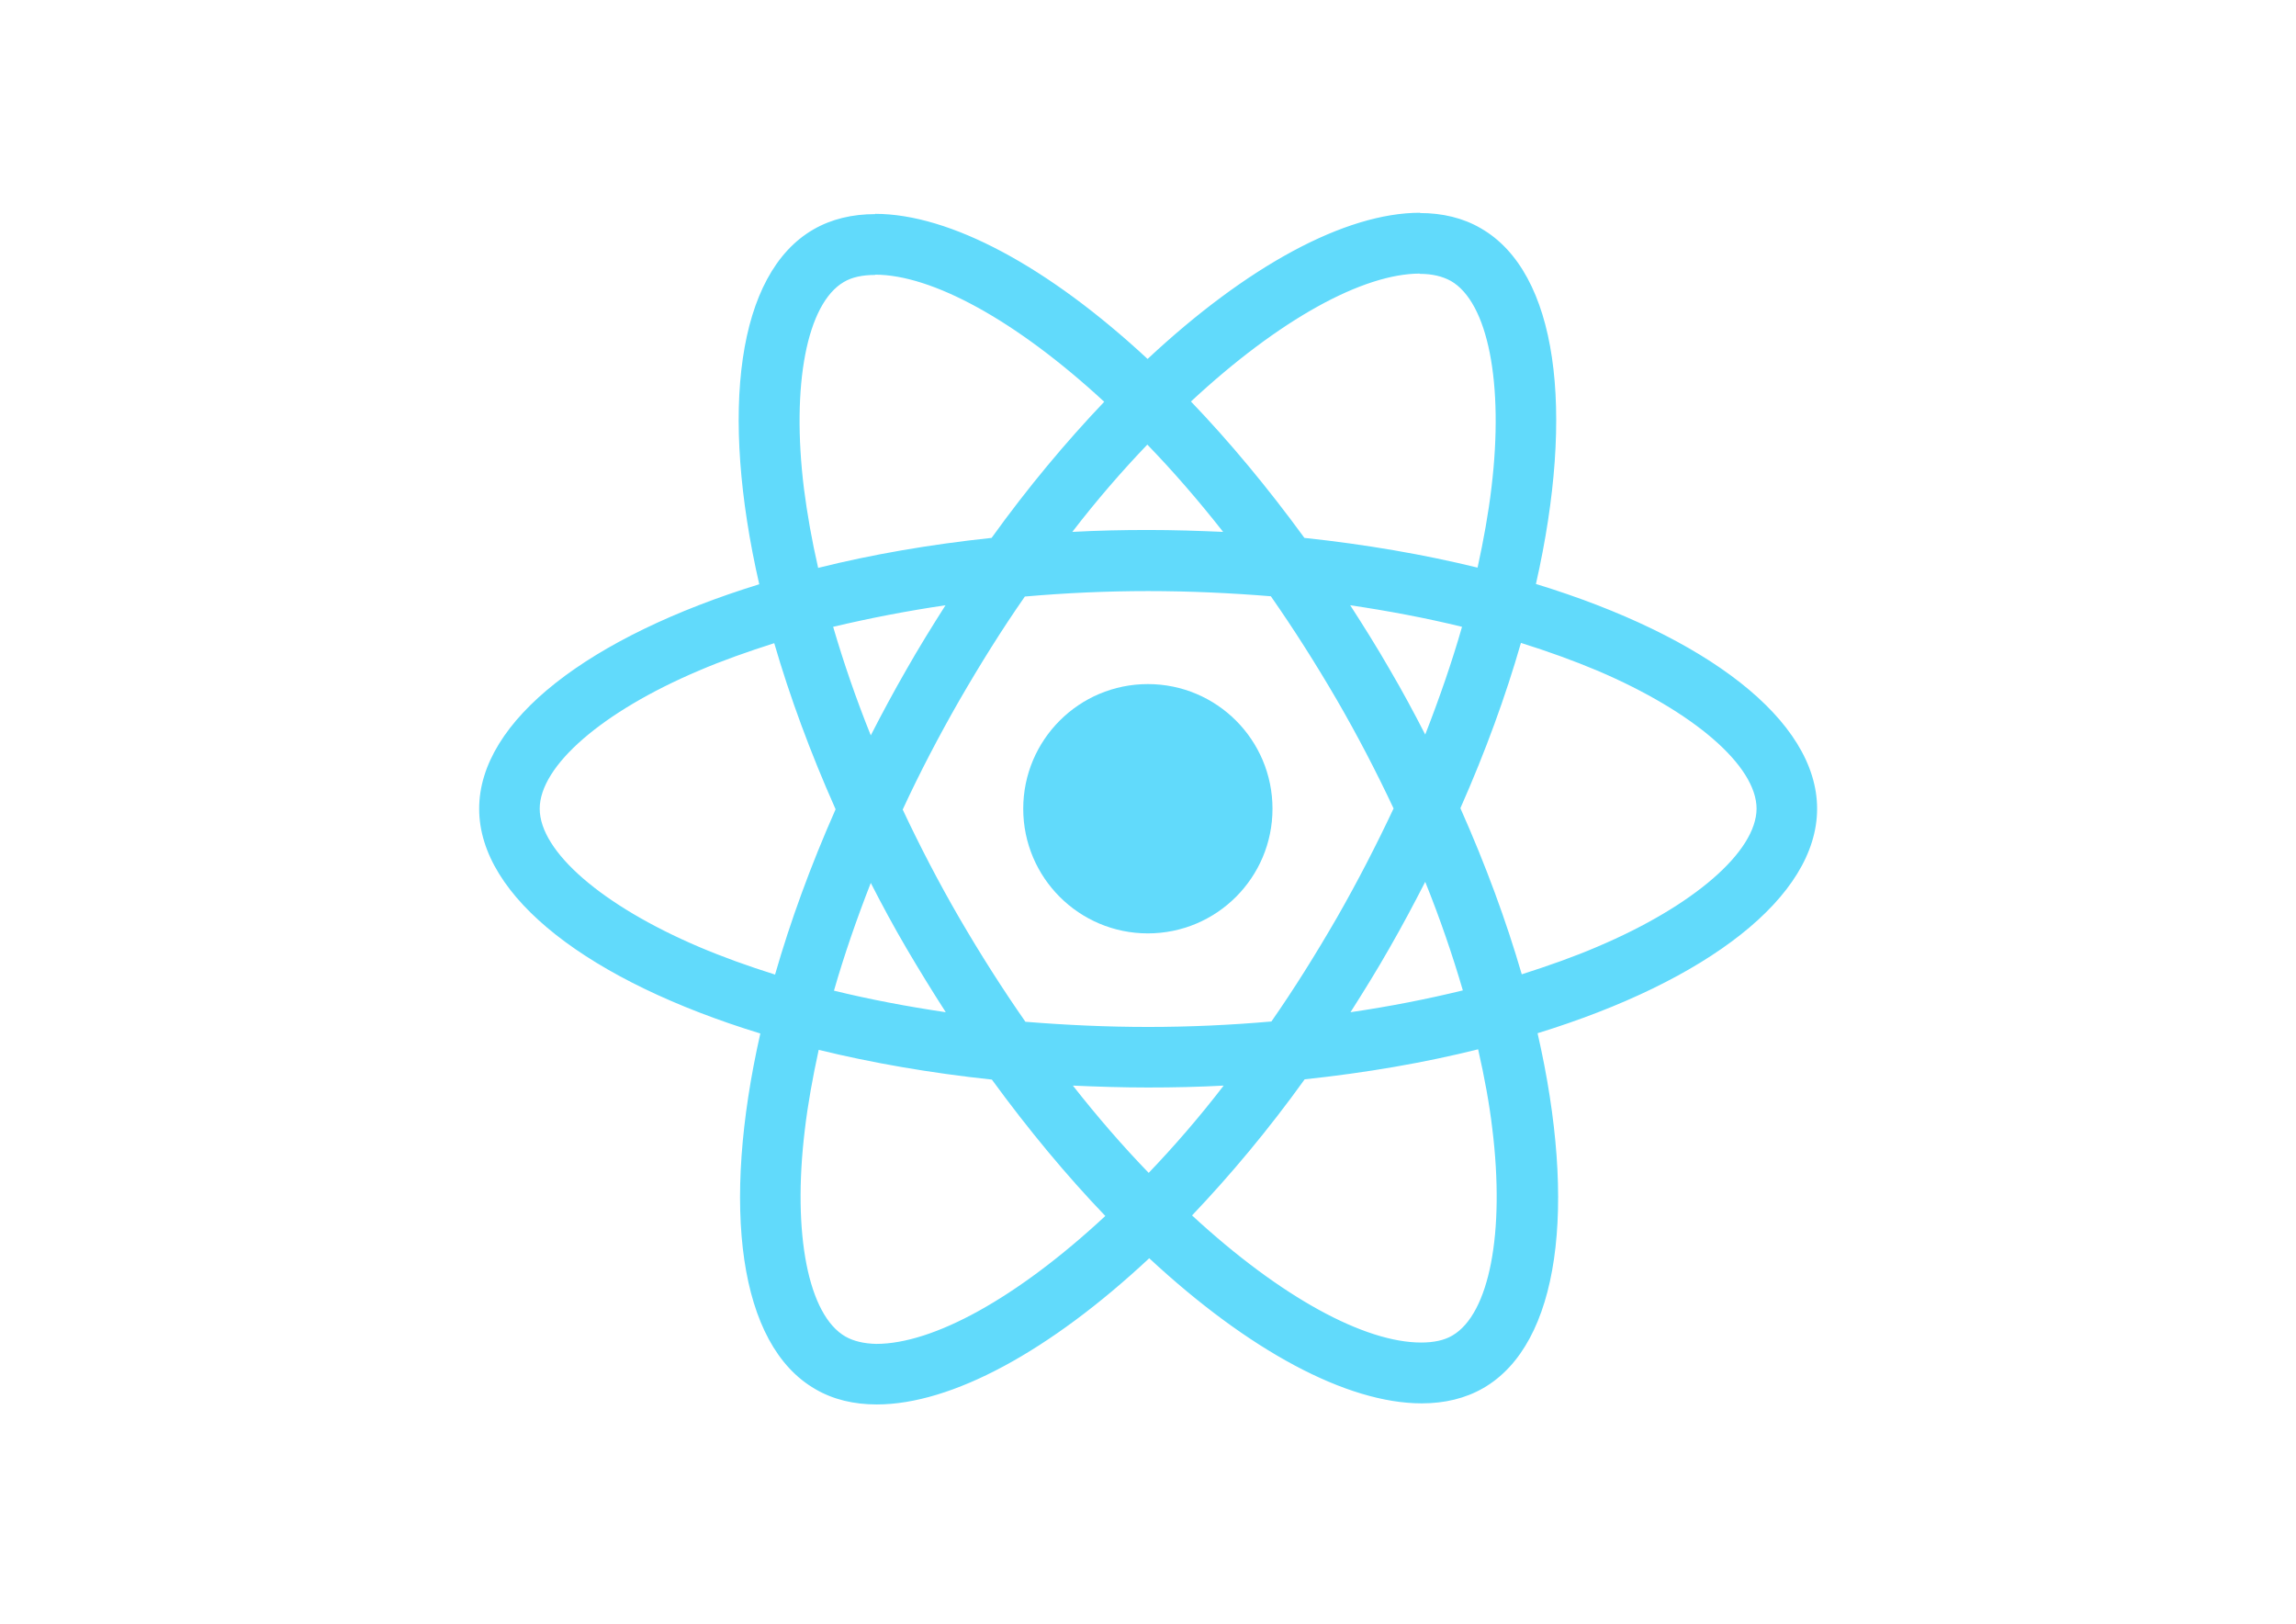
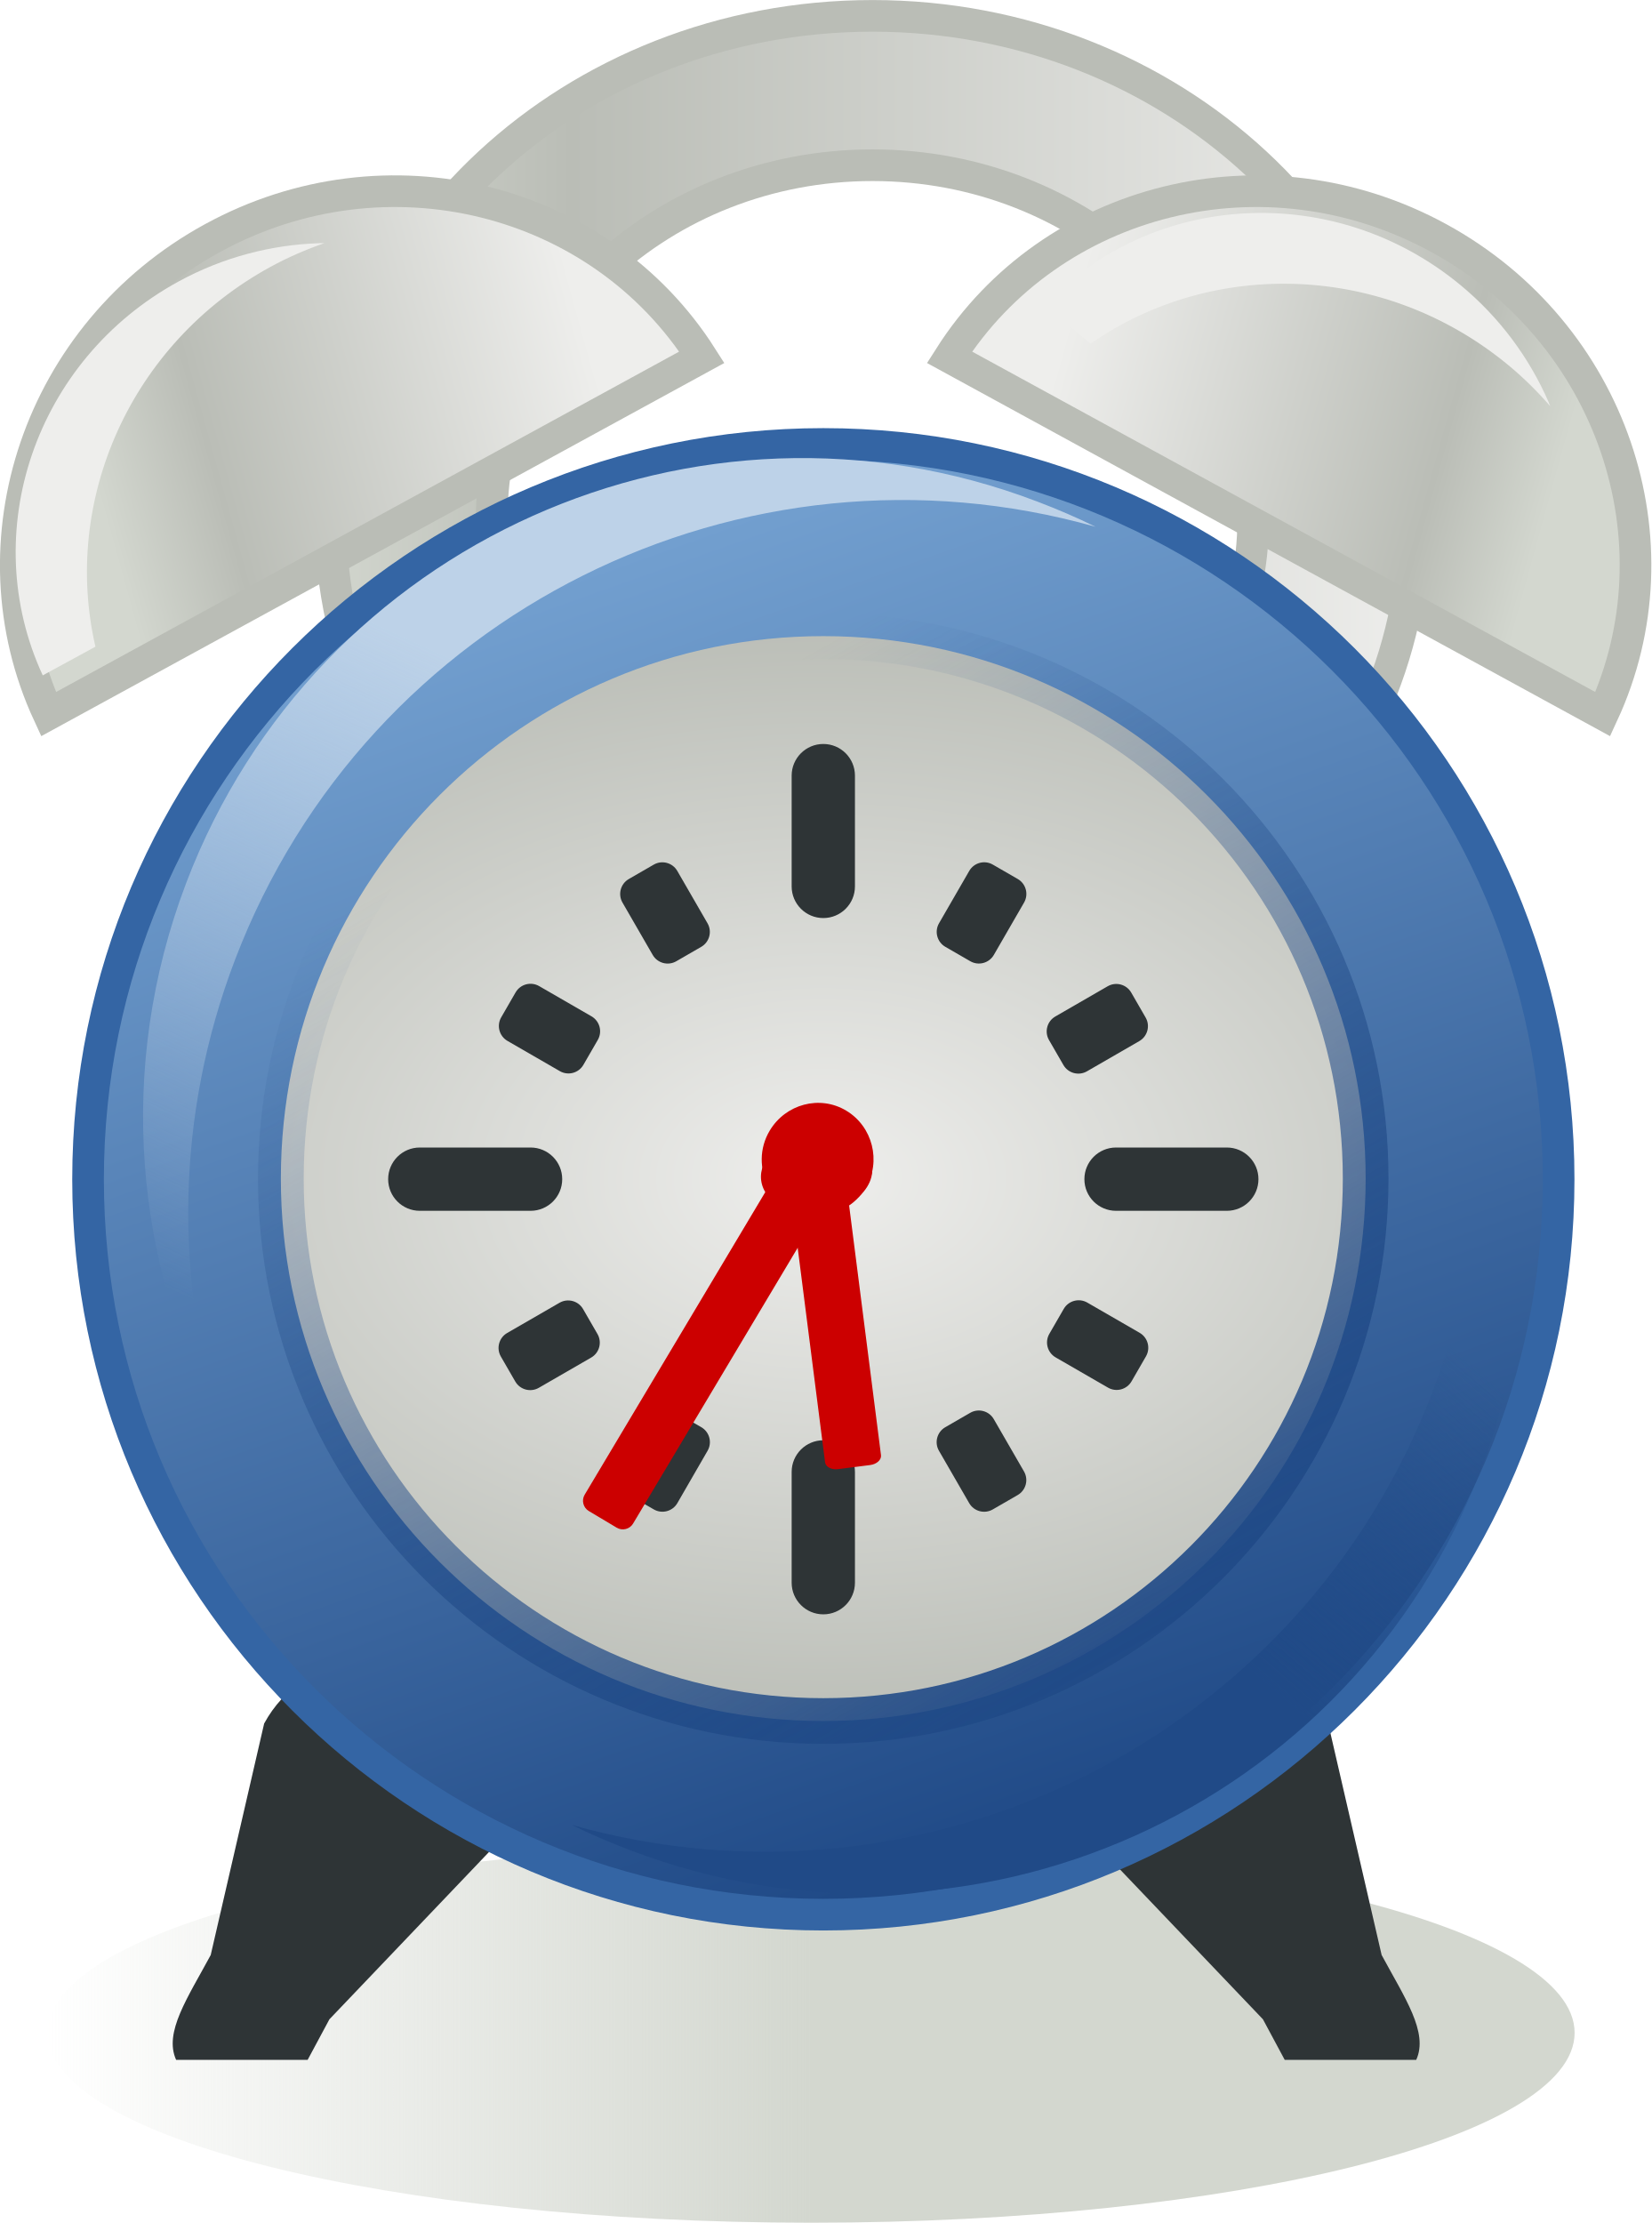
- <svg xmlns="http://www.w3.org/2000/svg" viewBox="0 0 841.9 595.3">
-   <g fill="#61DAFB">
-     <path d="M666.3 296.5c0-32.5-40.7-63.3-103.1-82.4 14.4-63.6 8-114.2-20.2-130.4-6.5-3.8-14.1-5.6-22.4-5.6v22.3c4.6 0 8.3.9 11.4 2.6 13.6 7.8 19.5 37.5 14.9 75.7-1.1 9.4-2.9 19.3-5.1 29.4-19.6-4.8-41-8.5-63.5-10.9-13.5-18.5-27.5-35.3-41.6-50 32.6-30.3 63.2-46.9 84-46.9V78c-27.5 0-63.5 19.6-99.9 53.6-36.4-33.8-72.4-53.2-99.9-53.2v22.3c20.7 0 51.4 16.5 84 46.6-14 14.7-28 31.4-41.3 49.9-22.6 2.4-44 6.1-63.6 11-2.3-10-4-19.7-5.2-29-4.7-38.2 1.1-67.9 14.6-75.8 3-1.8 6.9-2.6 11.5-2.6V78.5c-8.4 0-16 1.8-22.6 5.6-28.1 16.2-34.4 66.7-19.9 130.1-62.2 19.2-102.7 49.9-102.7 82.3 0 32.5 40.7 63.3 103.1 82.4-14.4 63.6-8 114.2 20.2 130.4 6.5 3.8 14.1 5.6 22.5 5.6 27.5 0 63.5-19.6 99.9-53.6 36.4 33.8 72.4 53.2 99.9 53.2 8.4 0 16-1.8 22.6-5.6 28.1-16.2 34.4-66.7 19.9-130.1 62-19.1 102.5-49.9 102.5-82.3zm-130.2-66.7c-3.7 12.9-8.3 26.2-13.5 39.5-4.1-8-8.4-16-13.1-24-4.6-8-9.5-15.8-14.4-23.4 14.2 2.1 27.9 4.7 41 7.9zm-45.8 106.5c-7.8 13.5-15.8 26.3-24.1 38.2-14.9 1.3-30 2-45.2 2-15.1 0-30.2-.7-45-1.9-8.3-11.9-16.4-24.6-24.2-38-7.6-13.1-14.5-26.4-20.8-39.8 6.2-13.4 13.2-26.8 20.7-39.9 7.8-13.5 15.8-26.3 24.1-38.2 14.9-1.3 30-2 45.2-2 15.1 0 30.2.7 45 1.9 8.3 11.9 16.4 24.6 24.2 38 7.6 13.1 14.5 26.4 20.8 39.8-6.3 13.4-13.2 26.8-20.7 39.9zm32.3-13c5.4 13.4 10 26.8 13.8 39.8-13.1 3.2-26.9 5.9-41.2 8 4.9-7.7 9.8-15.6 14.4-23.7 4.6-8 8.9-16.1 13-24.1zM421.2 430c-9.3-9.6-18.6-20.3-27.8-32 9 .4 18.2.7 27.5.7 9.4 0 18.7-.2 27.8-.7-9 11.7-18.3 22.4-27.5 32zm-74.4-58.9c-14.2-2.1-27.9-4.7-41-7.9 3.7-12.9 8.3-26.2 13.5-39.5 4.1 8 8.4 16 13.1 24 4.7 8 9.5 15.8 14.4 23.4zM420.7 163c9.3 9.6 18.6 20.3 27.8 32-9-.4-18.2-.7-27.5-.7-9.4 0-18.7.2-27.8.7 9-11.7 18.3-22.4 27.5-32zm-74 58.9c-4.9 7.7-9.8 15.6-14.4 23.7-4.6 8-8.9 16-13 24-5.4-13.4-10-26.8-13.8-39.8 13.1-3.1 26.9-5.8 41.2-7.9zm-90.5 125.2c-35.4-15.1-58.3-34.9-58.3-50.6 0-15.7 22.9-35.6 58.3-50.6 8.6-3.7 18-7 27.7-10.1 5.7 19.6 13.2 40 22.5 60.9-9.2 20.8-16.6 41.1-22.2 60.6-9.9-3.1-19.3-6.5-28-10.2zM310 490c-13.6-7.8-19.5-37.5-14.9-75.7 1.1-9.4 2.9-19.3 5.1-29.4 19.6 4.8 41 8.5 63.5 10.9 13.5 18.5 27.5 35.3 41.6 50-32.6 30.3-63.2 46.9-84 46.9-4.5-.1-8.3-1-11.3-2.7zm237.2-76.2c4.7 38.2-1.1 67.9-14.6 75.8-3 1.8-6.9 2.6-11.5 2.6-20.7 0-51.4-16.5-84-46.6 14-14.7 28-31.4 41.3-49.9 22.6-2.4 44-6.1 63.6-11 2.3 10.1 4.1 19.8 5.2 29.1zm38.5-66.7c-8.6 3.7-18 7-27.7 10.1-5.7-19.6-13.2-40-22.5-60.9 9.2-20.8 16.6-41.1 22.2-60.6 9.9 3.1 19.3 6.5 28.1 10.2 35.4 15.1 58.3 34.9 58.3 50.6-.1 15.7-23 35.6-58.4 50.6zM320.8 78.4z" />
-     <circle cx="420.9" cy="296.5" r="45.7" />
-     <path d="M520.5 78.1z" />
+ <svg xmlns="http://www.w3.org/2000/svg" xmlns:xlink="http://www.w3.org/1999/xlink" id="svg61059" viewBox="0 0 128 172.3" version="1.1">
+   <defs id="defs61061">
+     <linearGradient id="linearGradient60936" y2="506.05" xlink:href="#linearGradient60924" gradientUnits="userSpaceOnUse" x2="243.12" gradientTransform="matrix(-2.4531 0 0 2.4531 1002.6 -822.3)" y1="510.36" x1="227.5" />
+     <linearGradient id="linearGradient60924">
+       <stop id="stop60926" style="stop-color:#d3d7cf" offset="0" />
+       <stop id="stop60932" style="stop-color:#babdb6" offset=".23" />
+       <stop id="stop60928" style="stop-color:#eeeeec" offset="1" />
+     </linearGradient>
+     <linearGradient id="linearGradient60930" y2="506.05" xlink:href="#linearGradient60924" gradientUnits="userSpaceOnUse" x2="243.12" gradientTransform="matrix(2.4531 0 0 2.4531 -226.81 -822.3)" y1="510.36" x1="227.5" />
+     <radialGradient id="radialGradient60765" gradientUnits="userSpaceOnUse" cy="588.49" cx="243.12" gradientTransform="matrix(1.5179 -.0000040661 .0000026788 1 -125.92 .0010336)" r="12.375">
+       <stop id="stop60761" style="stop-color:#eeeeec" offset="0" />
+       <stop id="stop60763" style="stop-color:#babdb6" offset="1" />
+     </radialGradient>
+     <linearGradient id="linearGradient60757" y2="580.3" gradientUnits="userSpaceOnUse" x2="236.87" y1="600.86" x1="248.36">
+       <stop id="stop60753" style="stop-color:#204a87" offset="0" />
+       <stop id="stop60755" style="stop-color:#204a87;stop-opacity:0" offset="1" />
+     </linearGradient>
+     <linearGradient id="linearGradient60747" y2="553.85" gradientUnits="userSpaceOnUse" x2="254.56" y1="514.1" x1="240.4">
+       <stop id="stop60743" style="stop-color:#729fcf" offset="0" />
+       <stop id="stop60745" style="stop-color:#204a87" offset="1" />
+     </linearGradient>
+     <linearGradient id="linearGradient60958" y2="468.25" xlink:href="#linearGradient60924" gradientUnits="userSpaceOnUse" x2="272" gradientTransform="matrix(2.4531 0 0 2.4531 -232.47 -716.2)" y1="468.25" x1="236.75" />
+     <linearGradient id="linearGradient61708" y2="571.86" gradientUnits="userSpaceOnUse" x2="269.25" y1="571.86" x1="245.12">
+       <stop id="stop61704" style="stop-color:#d3d7cf" offset="0" />
+       <stop id="stop61706" style="stop-color:#d3d7cf;stop-opacity:0" offset="1" />
+     </linearGradient>
+     <linearGradient id="linearGradient61763" y2="491.35" gradientUnits="userSpaceOnUse" x2="335" y1="442.6" x1="357.41">
+       <stop id="stop61759" style="stop-color:#bdd2e8" offset="0" />
+       <stop id="stop61761" style="stop-color:#bdd2e8;stop-opacity:0" offset="1" />
+     </linearGradient>
+     <linearGradient id="linearGradient61775" y2="501.47" gradientUnits="userSpaceOnUse" x2="442.07" y1="523.59" x1="422.91">
+       <stop id="stop61771" style="stop-color:#204a87" offset="0" />
+       <stop id="stop61773" style="stop-color:#204a87;stop-opacity:0" offset="1" />
+     </linearGradient>
+   </defs>
+   <g id="layer1" transform="translate(-323.91 -392.3)">
+     <path id="path60971" style="fill:url(#linearGradient61708)" d="m269.25 571.86c0 3.314-10.801 6-24.125 6s-24.125-2.686-24.125-6 10.801-6 24.125-6 24.125 2.686 24.125 6z" transform="matrix(-2.4531 0 0 2.4531 988.1 -852.97)" />
+     <path id="path60938" style="stroke-linejoin:round;stroke:#babdb6;stroke-width:2.453;fill:url(#linearGradient60958)" d="m391.54 393.53c-23.201 0-42.01 17.436-42.01 38.943 0 21.508 18.808 38.943 42.01 38.943 23.201 0 42.01-17.436 42.01-38.943 0-21.508-18.808-38.943-42.01-38.943zm0 11.576c16.29 0 29.514 12.266 29.514 27.368 0 15.101-13.224 27.291-29.514 27.291s-29.514-12.19-29.514-27.291 13.224-27.368 29.514-27.368z" />
+     <path id="path60777" style="fill:#2e3436" d="m419.66 521.06c2.936 0.293 5.696 2.025 7.206 4.83l4.14 17.938c1.794 3.33 3.645 5.999 2.683 8.126h-10.196c-0.526-0.968-1.082-2.021-1.687-3.143l-12.726-13.339c-2.417-4.487-0.731-10.002 3.756-12.419l1.61-0.92c1.683-0.906 3.451-1.249 5.213-1.073z" />
+     <path id="rect60769" style="fill:#2e3436" d="m351.59 521.06c-2.936 0.293-5.696 2.025-7.206 4.83l-4.14 17.938c-1.794 3.33-3.645 5.999-2.683 8.126h10.196c0.526-0.968 1.082-2.021 1.687-3.143l12.726-13.339c2.417-4.487 0.73-10.002-3.756-12.419l-1.61-0.92c-1.683-0.906-3.451-1.249-5.213-1.073z" />
+     <path id="path60222" style="stroke-linejoin:round;stroke:#3465a4;fill:url(#linearGradient60747)" d="m273.75 532.39c0 12.832-10.402 23.234-23.234 23.234s-23.234-10.402-23.234-23.234 10.402-23.234 23.234-23.234 23.234 10.402 23.234 23.234z" transform="matrix(2.4531 0 0 2.4531 -226.81 -822.3)" />
+     <path id="path60749" style="stroke:url(#linearGradient60757);fill:url(#radialGradient60765)" d="m255 588.49c0 6.558-5.317 11.875-11.875 11.875s-11.875-5.317-11.875-11.875 5.317-11.875 11.875-11.875 11.875 5.317 11.875 11.875z" transform="matrix(3.5405 0 0 3.5405 -473.06 -1599.9)" />
+     <g id="g60883" transform="matrix(2.4531 0 0 2.4531 -233.52 -695.29)">
+       <rect id="rect60781" style="fill:#2e3436" ry="1" height="5.5" width="2" y="466.86" x="252.25" />
+       <rect id="rect60783" style="fill:#2e3436" ry="1" height="5.5" width="2" y="488.86" x="252.25" />
+       <rect id="rect60795" ry="1" style="fill:#2e3436" transform="rotate(90)" height="5.5" width="2" y="-267" x="479.61" />
+       <rect id="rect60797" ry="1" style="fill:#2e3436" transform="rotate(90)" height="5.5" width="2" y="-245" x="479.61" />
+       <rect id="rect60849" ry=".545" style="fill:#2e3436" transform="rotate(-30)" height="3" width="2" y="531.56" x="-22.11" />
+       <rect id="rect60851" ry=".545" style="fill:#2e3436" transform="rotate(-30)" height="3" width="2" y="551.56" x="-22.11" />
+       <rect id="rect60855" ry=".545" style="fill:#2e3436" transform="rotate(-60.001)" height="3" width="2" y="448.25" x="-290.81" />
+       <rect id="rect60857" ry=".545" style="fill:#2e3436" transform="rotate(-60.001)" height="3" width="2" y="468.25" x="-290.81" />
+       <rect id="rect60861" ry=".545" style="fill:#2e3436" transform="rotate(240)" height="3" width="2" y="-32.61" x="-544.06" />
+       <rect id="rect60863" ry=".545" style="fill:#2e3436" transform="rotate(240)" height="3" width="2" y="-12.61" x="-544.06" />
+       <rect id="rect60867" ry=".545" style="fill:#2e3436" transform="rotate(210)" height="3" width="2" y="-301.31" x="-460.75" />
+       <rect id="rect60869" ry=".545" style="fill:#2e3436" transform="rotate(210)" height="3" width="2" y="-281.31" x="-460.75" />
+     </g>
+     <path id="path60897" style="fill:#cc0000" d="m371.72 510.71c0.433 0.258 1.003 0.114 1.261-0.318l14.263-23.894c1.485 0.007 2.952-0.758 3.768-2.125 1.228-2.057 0.544-4.764-1.512-5.992-2.056-1.228-4.698-0.505-5.926 1.552-0.821 1.375-0.806 3.019-0.082 4.326l-14.263 23.894c-0.258 0.433-0.114 1.003 0.318 1.261l2.172 1.297z" />
+     <path id="path60910" style="fill:#cc0000" d="m391.37 505.85c0.5-0.064 0.875-0.408 0.83-0.761l-2.488-19.488c1.202-0.69 1.936-1.787 1.793-2.902-0.214-1.677-2.349-2.81-4.725-2.507-2.376 0.303-4.082 1.927-3.868 3.604 0.143 1.121 1.117 1.996 2.465 2.359l2.488 19.488c0.045 0.353 0.495 0.591 0.995 0.528l2.509-0.32z" />
+     <path id="path60919" style="stroke:#babdb6;stroke-width:2.453;fill:url(#linearGradient60930)" d="m340.39 410.75c-13.459 7.352-18.9 23.554-12.718 36.902l50.641-27.662c-7.891-12.415-24.464-16.592-37.923-9.24z" />
+     <path id="path60934" style="stroke:#babdb6;stroke-width:2.453;fill:url(#linearGradient60936)" d="m435.43 410.75c13.459 7.352 18.9 23.554 12.718 36.902l-50.641-27.662c7.891-12.415 24.464-16.592 37.923-9.24z" />
+     <path id="path61752" style="fill:url(#linearGradient61763)" d="m404.3 431.17c-26.364-10.053-55.892 3.173-65.945 29.536-5.489 14.395-4.011 29.717 2.729 42.311-3.623-11.478-3.58-24.205 1.042-36.325 10.291-26.987 39.438-41.267 66.71-33.559-1.464-0.725-2.977-1.369-4.535-1.964z" />
+     <path id="path61765" style="fill:url(#linearGradient61775)" d="m372.77 535.71c26.364 10.053 55.892-3.173 65.945-29.536 5.489-14.395 4.011-29.717-2.729-42.311 3.623 11.478 3.58 24.205-1.042 36.325-10.291 26.987-39.438 41.267-66.71 33.559 1.464 0.725 2.977 1.369 4.535 1.964z" />
+     <path id="path61777" style="fill:#eeeeec" d="m348.65 411.15c-3.684 0.121-7.428 1.072-10.907 2.972-11.131 6.08-15.632 19.484-10.519 30.524l4.084-2.223c-2.607-11.272 2.65-23.474 13.569-29.439 1.356-0.741 2.751-1.341 4.161-1.835-0.128 0.002-0.259-0.004-0.388 0z" />
+     <path id="path61786" style="fill:#eeeeec" d="m443.93 423.42c-1.48-3.376-3.754-6.499-6.81-9.023-9.779-8.077-23.896-7.279-32.248 1.569l3.58 2.966c9.498-6.606 22.78-6.257 32.372 1.666 1.191 0.984 2.267 2.056 3.249 3.182-0.05-0.118-0.093-0.242-0.144-0.36z" />
  </g>
</svg>
